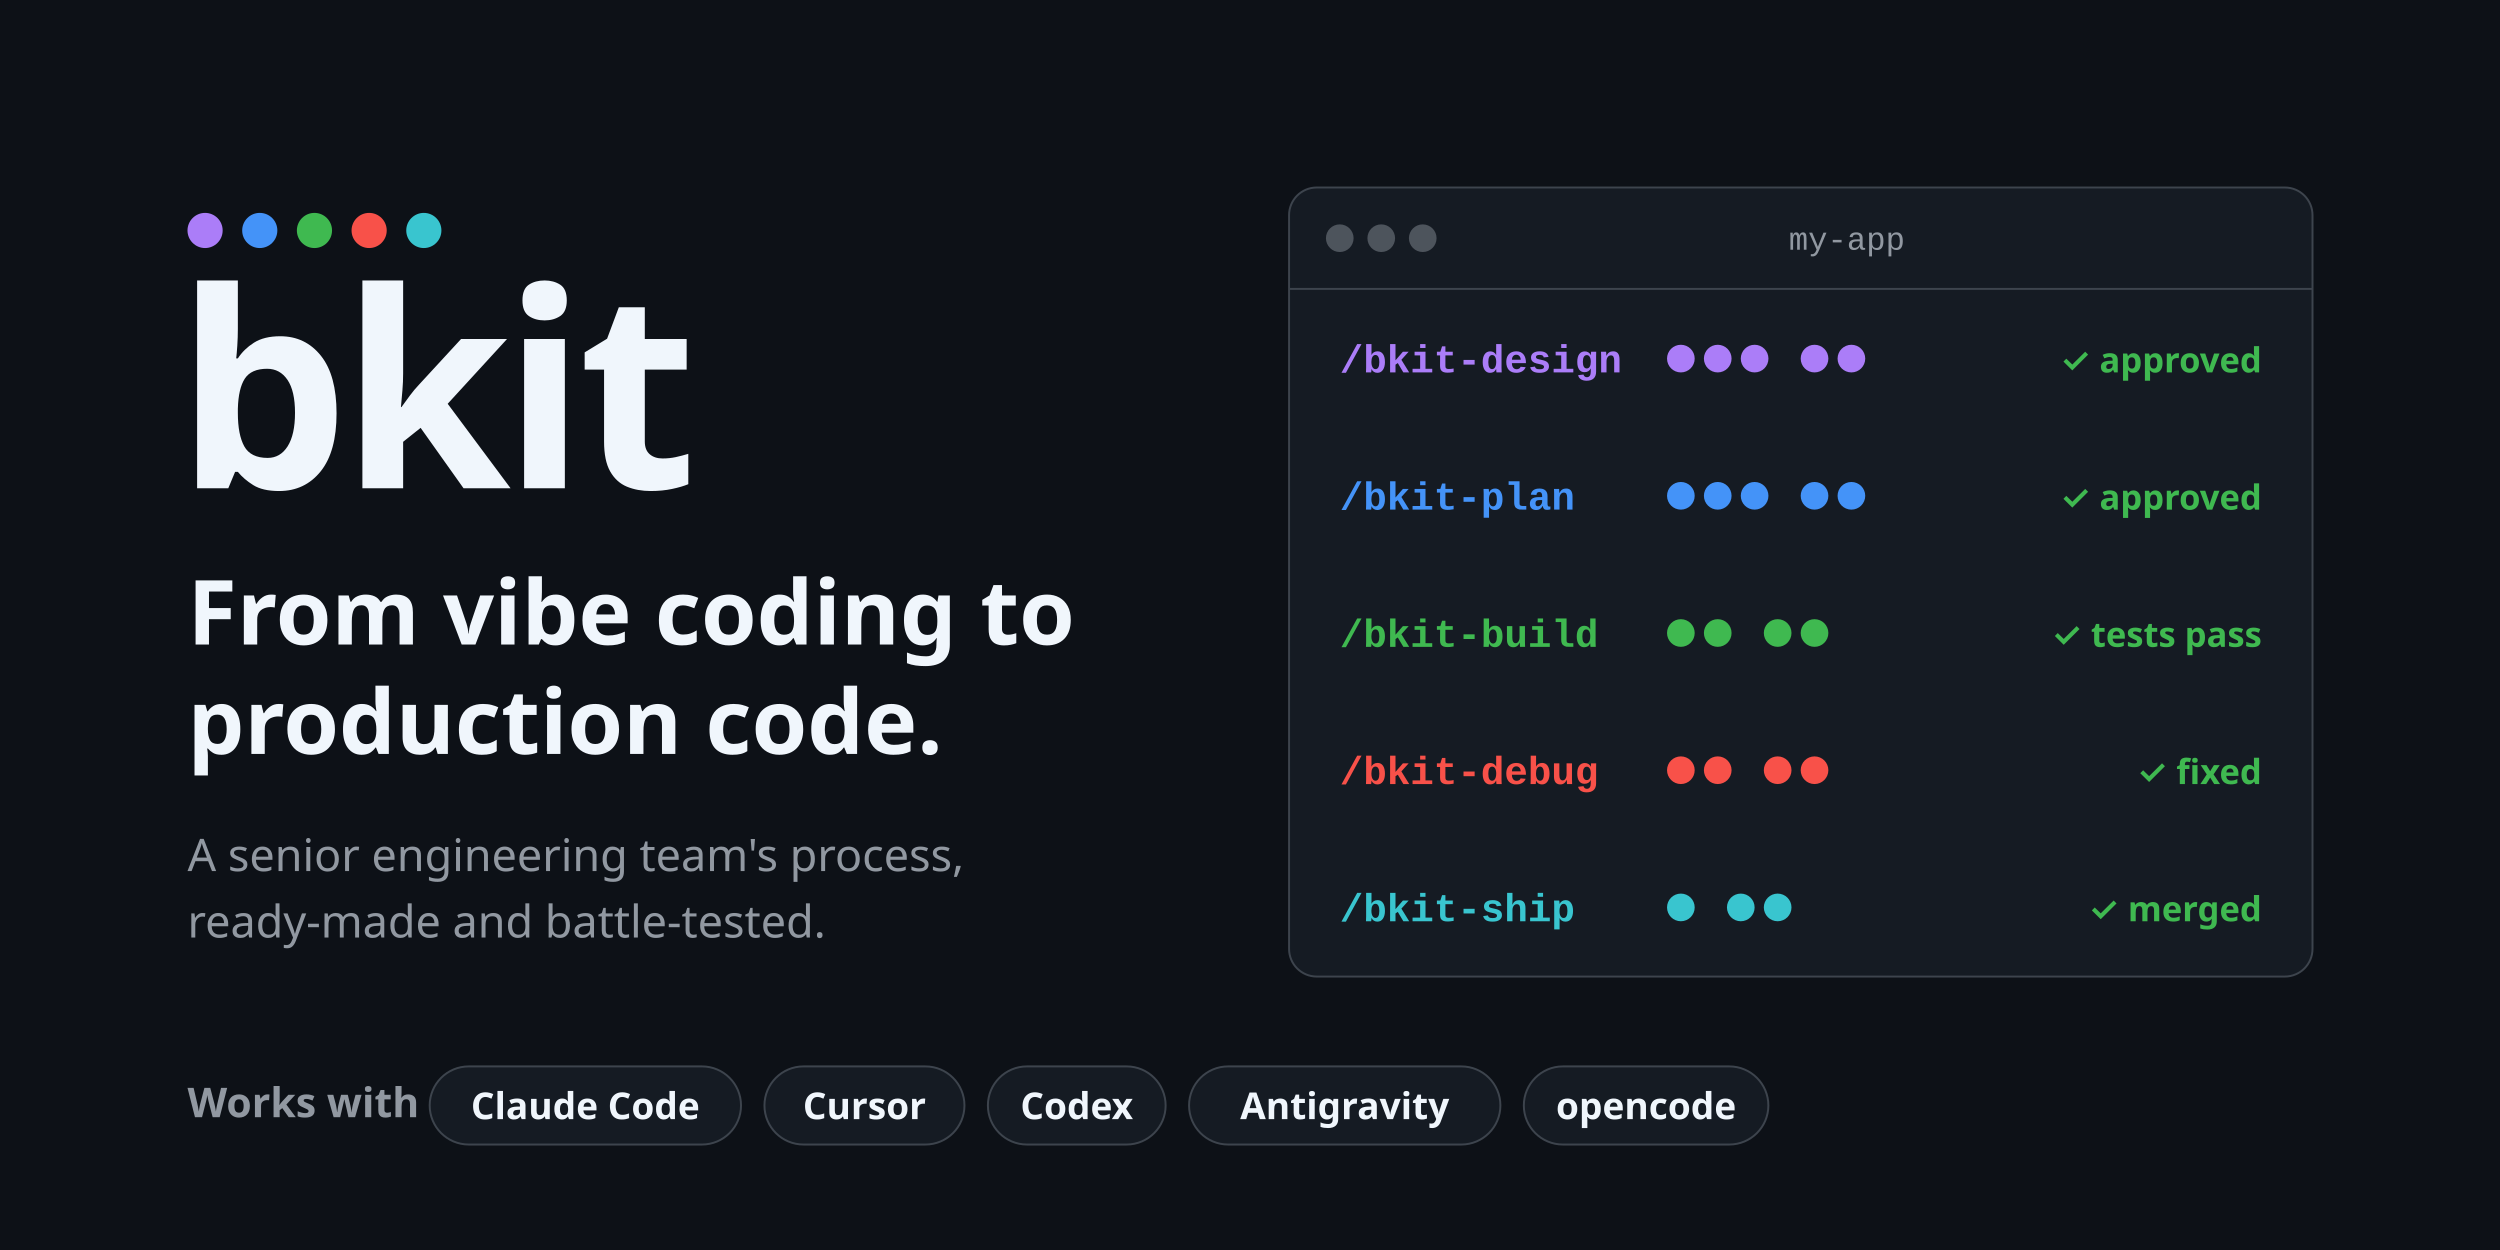
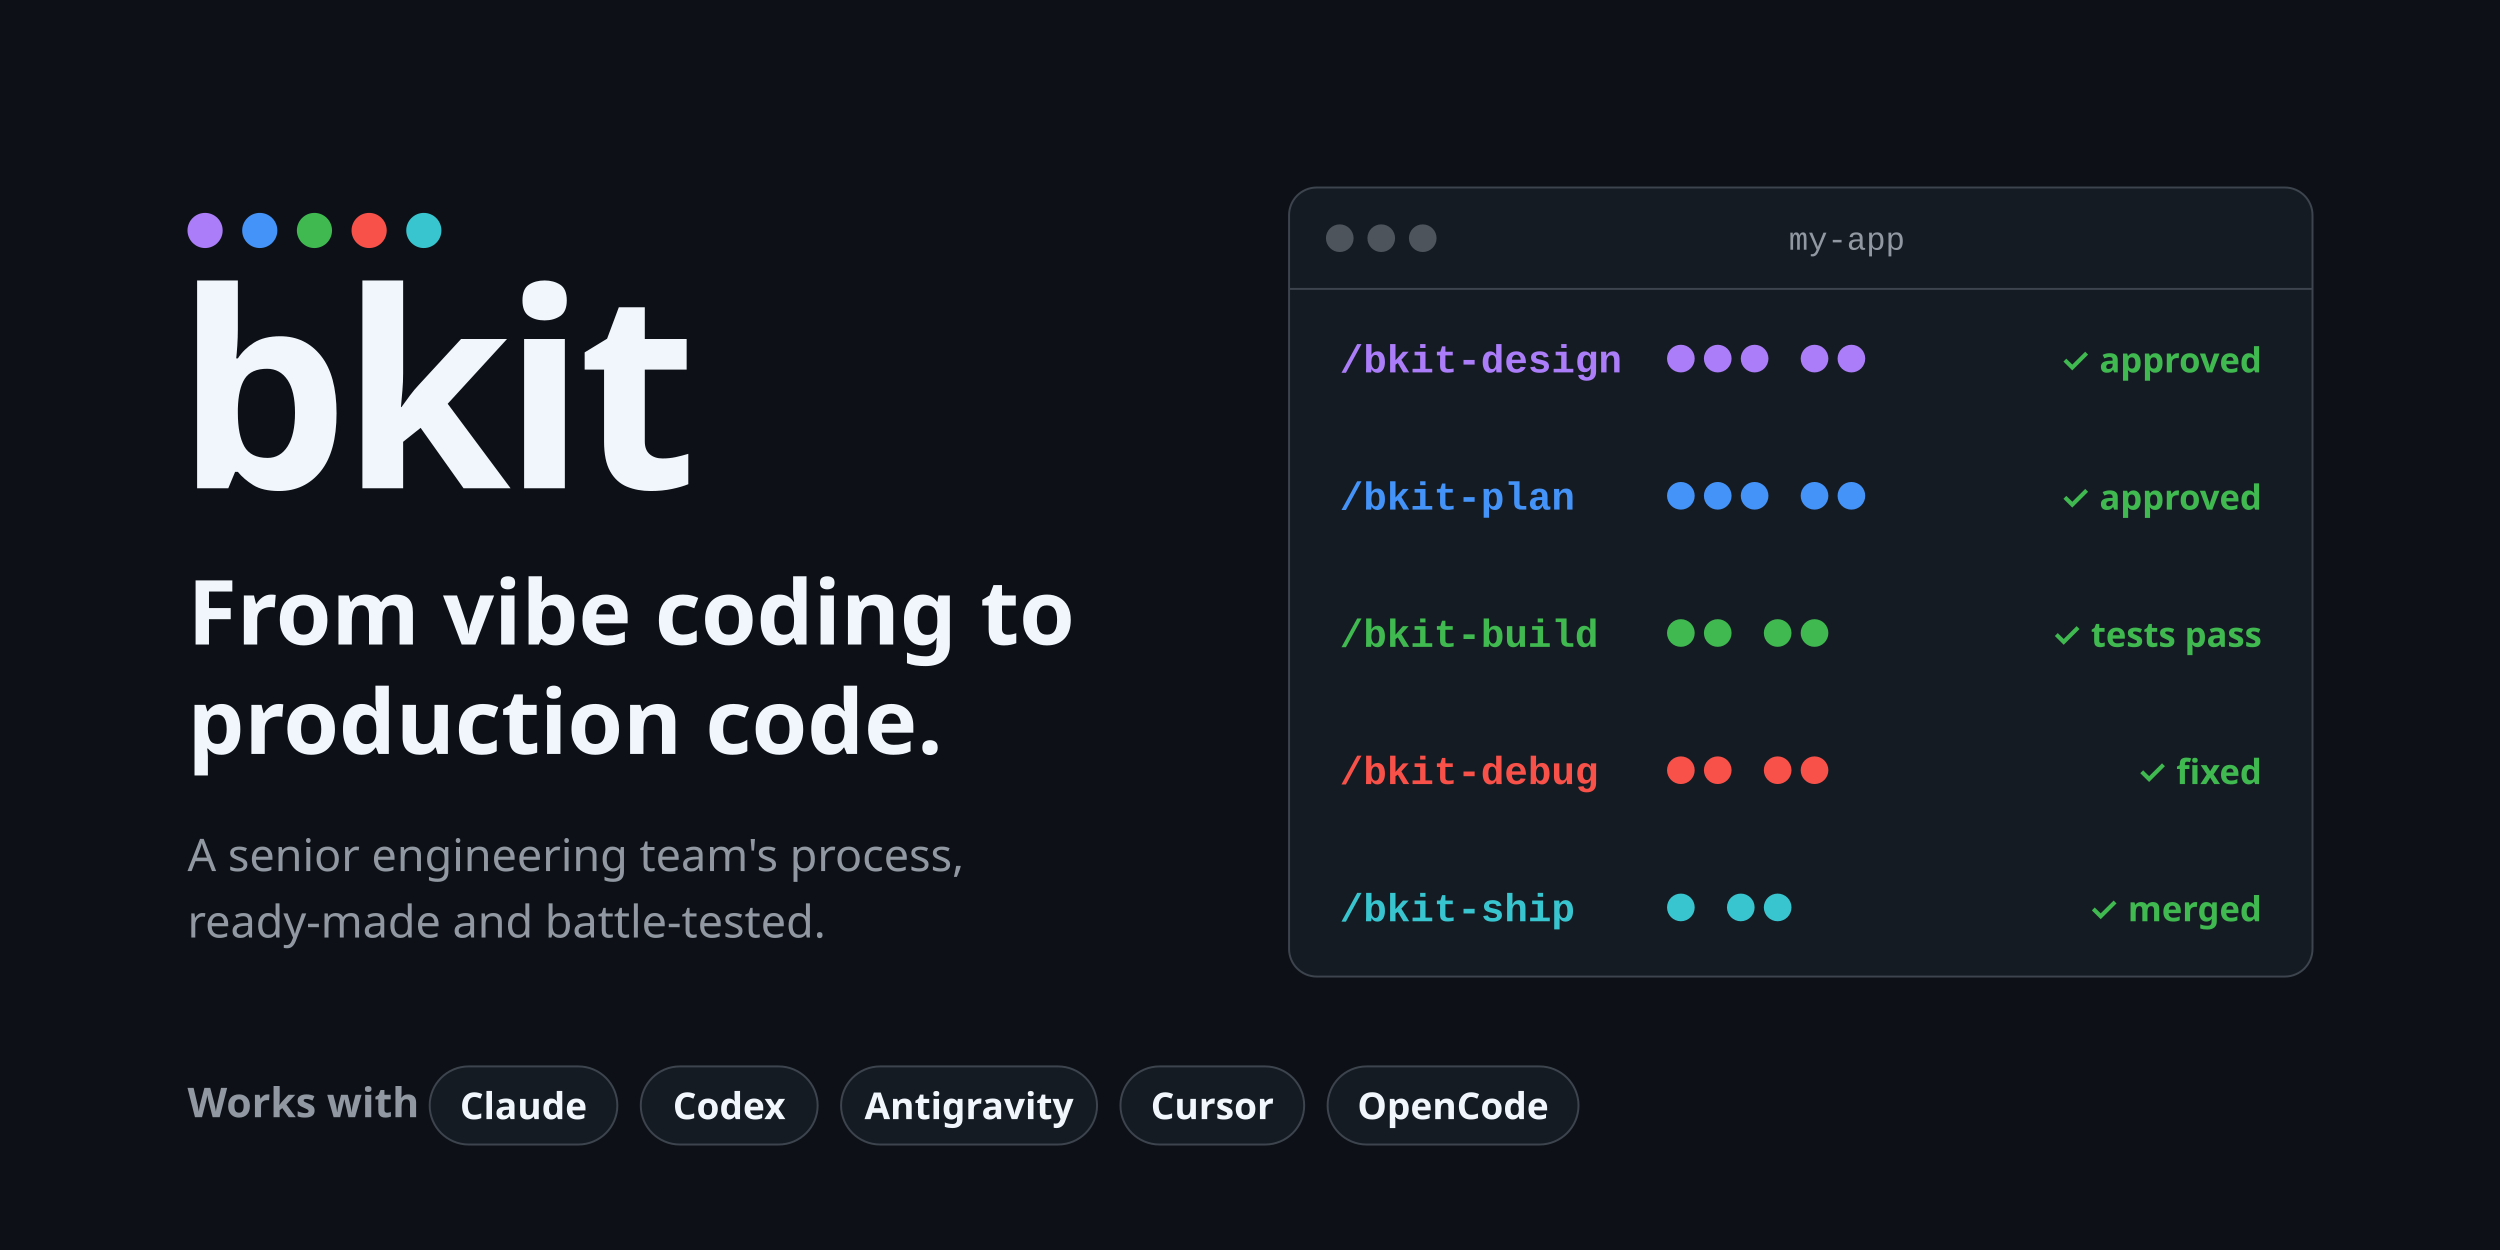
- <svg xmlns="http://www.w3.org/2000/svg" width="1280" height="640" viewBox="0 0 1280 640" role="img" aria-label="bkit — from vibe coding to production code. A senior engineering team's process, ready-made, run by AI agents and battle-tested over more than 2,000 commits. Works with Claude Code, Cursor, Codex, Antigravity and opencode.">
+ <svg xmlns="http://www.w3.org/2000/svg" width="1280" height="640" viewBox="0 0 1280 640" role="img" aria-label="bkit — from vibe coding to production code. A senior engineering team's process, ready-made, run by AI agents and battle-tested over more than 2,000 commits. Works with Claude, Codex, Antigravity, Cursor and OpenCode.">
  <rect width="1280" height="640" fill="#0d1117" />
  <circle cx="105" cy="118" r="9" fill="#ab7df8" />
  <circle cx="133" cy="118" r="9" fill="#4493f8" />
  <circle cx="161" cy="118" r="9" fill="#3fb950" />
  <circle cx="189" cy="118" r="9" fill="#f85149" />
  <circle cx="217" cy="118" r="9" fill="#39c5cf" />
  <text x="90" y="250" font-family="-apple-system, BlinkMacSystemFont, 'Segoe UI', 'Noto Sans', Helvetica, Arial, sans-serif" font-size="140" font-weight="800" fill="#f0f6fc" text-anchor="start" letter-spacing="-4">bkit</text>
  <text x="96" y="330" font-family="-apple-system, BlinkMacSystemFont, 'Segoe UI', 'Noto Sans', Helvetica, Arial, sans-serif" font-size="46" font-weight="700" fill="#f0f6fc" text-anchor="start">From vibe coding to</text>
  <text x="96" y="386" font-family="-apple-system, BlinkMacSystemFont, 'Segoe UI', 'Noto Sans', Helvetica, Arial, sans-serif" font-size="46" font-weight="700" fill="#f0f6fc" text-anchor="start">production code.</text>
  <text x="96" y="446" font-family="-apple-system, BlinkMacSystemFont, 'Segoe UI', 'Noto Sans', Helvetica, Arial, sans-serif" font-size="23" font-weight="400" fill="#9198a1" text-anchor="start">A senior engineering team's process,</text>
  <text x="96" y="480" font-family="-apple-system, BlinkMacSystemFont, 'Segoe UI', 'Noto Sans', Helvetica, Arial, sans-serif" font-size="23" font-weight="400" fill="#9198a1" text-anchor="start">ready-made and battle-tested.</text>
  <rect x="660" y="96" width="524" height="404" rx="14.16" fill="#151b23" stroke="#3d444d" />
  <circle cx="685.96" cy="121.96" r="7.08" fill="#9198a1" opacity="0.45" />
  <circle cx="707.2" cy="121.96" r="7.08" fill="#9198a1" opacity="0.45" />
  <circle cx="728.44" cy="121.96" r="7.08" fill="#9198a1" opacity="0.45" />
  <text x="945.6" y="127.86" font-family="ui-monospace, SFMono-Regular, 'SF Mono', Menlo, Consolas, 'Liberation Mono', monospace" font-size="16.52" font-weight="400" fill="#9198a1" text-anchor="middle">my-app</text>
  <line x1="660" y1="147.92" x2="1184" y2="147.92" stroke="#3d444d" />
  <text x="685.96" y="190.683" font-family="ui-monospace, SFMono-Regular, 'SF Mono', Menlo, Consolas, 'Liberation Mono', monospace" font-size="20.06" font-weight="600" fill="#ab7df8" text-anchor="start">/bkit-design</text>
  <circle cx="860.6" cy="183.603" r="7.08" fill="#ab7df8" />
  <circle cx="879.48" cy="183.603" r="7.08" fill="#ab7df8" />
  <circle cx="898.36" cy="183.603" r="7.08" fill="#ab7df8" />
  <circle cx="929.04" cy="183.603" r="7.08" fill="#ab7df8" />
  <circle cx="947.92" cy="183.603" r="7.08" fill="#ab7df8" />
  <text x="1158.04" y="190.683" font-family="-apple-system, BlinkMacSystemFont, 'Segoe UI', 'Noto Sans', Helvetica, Arial, sans-serif" font-size="17.7" font-weight="600" fill="#3fb950" text-anchor="end">✓ approved</text>
  <text x="685.96" y="260.932" font-family="ui-monospace, SFMono-Regular, 'SF Mono', Menlo, Consolas, 'Liberation Mono', monospace" font-size="20.06" font-weight="600" fill="#4493f8" text-anchor="start">/bkit-plan</text>
  <circle cx="860.6" cy="253.852" r="7.08" fill="#4493f8" />
  <circle cx="879.48" cy="253.852" r="7.08" fill="#4493f8" />
  <circle cx="898.36" cy="253.852" r="7.08" fill="#4493f8" />
  <circle cx="929.04" cy="253.852" r="7.08" fill="#4493f8" />
  <circle cx="947.92" cy="253.852" r="7.08" fill="#4493f8" />
  <text x="1158.04" y="260.932" font-family="-apple-system, BlinkMacSystemFont, 'Segoe UI', 'Noto Sans', Helvetica, Arial, sans-serif" font-size="17.7" font-weight="600" fill="#3fb950" text-anchor="end">✓ approved</text>
  <text x="685.96" y="331.182" font-family="ui-monospace, SFMono-Regular, 'SF Mono', Menlo, Consolas, 'Liberation Mono', monospace" font-size="20.06" font-weight="600" fill="#3fb950" text-anchor="start">/bkit-build</text>
  <circle cx="860.6" cy="324.102" r="7.08" fill="#3fb950" />
  <circle cx="879.48" cy="324.102" r="7.08" fill="#3fb950" />
  <circle cx="910.16" cy="324.102" r="7.08" fill="#3fb950" />
  <circle cx="929.04" cy="324.102" r="7.08" fill="#3fb950" />
  <text x="1158.04" y="331.182" font-family="-apple-system, BlinkMacSystemFont, 'Segoe UI', 'Noto Sans', Helvetica, Arial, sans-serif" font-size="17.7" font-weight="600" fill="#3fb950" text-anchor="end">✓ tests pass</text>
  <text x="685.96" y="401.431" font-family="ui-monospace, SFMono-Regular, 'SF Mono', Menlo, Consolas, 'Liberation Mono', monospace" font-size="20.06" font-weight="600" fill="#f85149" text-anchor="start">/bkit-debug</text>
  <circle cx="860.6" cy="394.351" r="7.08" fill="#f85149" />
  <circle cx="879.48" cy="394.351" r="7.08" fill="#f85149" />
  <circle cx="910.16" cy="394.351" r="7.08" fill="#f85149" />
  <circle cx="929.04" cy="394.351" r="7.08" fill="#f85149" />
  <text x="1158.04" y="401.431" font-family="-apple-system, BlinkMacSystemFont, 'Segoe UI', 'Noto Sans', Helvetica, Arial, sans-serif" font-size="17.7" font-weight="600" fill="#3fb950" text-anchor="end">✓ fixed</text>
  <text x="685.96" y="471.68" font-family="ui-monospace, SFMono-Regular, 'SF Mono', Menlo, Consolas, 'Liberation Mono', monospace" font-size="20.06" font-weight="600" fill="#39c5cf" text-anchor="start">/bkit-ship</text>
  <circle cx="860.6" cy="464.6" r="7.08" fill="#39c5cf" />
  <circle cx="891.28" cy="464.6" r="7.08" fill="#39c5cf" />
  <circle cx="910.16" cy="464.6" r="7.08" fill="#39c5cf" />
  <text x="1158.04" y="471.68" font-family="-apple-system, BlinkMacSystemFont, 'Segoe UI', 'Noto Sans', Helvetica, Arial, sans-serif" font-size="17.7" font-weight="600" fill="#3fb950" text-anchor="end">✓ merged</text>
  <text x="96" y="572" font-family="-apple-system, BlinkMacSystemFont, 'Segoe UI', 'Noto Sans', Helvetica, Arial, sans-serif" font-size="21" font-weight="600" fill="#9198a1" text-anchor="start">Works with</text>
-   <rect x="220" y="546" width="159.4" height="40" rx="20" fill="#151b23" stroke="#3d444d" />
-   <text x="299.7" y="573" font-family="-apple-system, BlinkMacSystemFont, 'Segoe UI', 'Noto Sans', Helvetica, Arial, sans-serif" font-size="19" font-weight="600" fill="#f0f6fc" text-anchor="middle">Claude Code</text>
-   <rect x="391.4" y="546" width="102.4" height="40" rx="20" fill="#151b23" stroke="#3d444d" />
-   <text x="442.6" y="573" font-family="-apple-system, BlinkMacSystemFont, 'Segoe UI', 'Noto Sans', Helvetica, Arial, sans-serif" font-size="19" font-weight="600" fill="#f0f6fc" text-anchor="middle">Cursor</text>
-   <rect x="505.8" y="546" width="91" height="40" rx="20" fill="#151b23" stroke="#3d444d" />
-   <text x="551.3" y="573" font-family="-apple-system, BlinkMacSystemFont, 'Segoe UI', 'Noto Sans', Helvetica, Arial, sans-serif" font-size="19" font-weight="600" fill="#f0f6fc" text-anchor="middle">Codex</text>
-   <rect x="608.8" y="546" width="159.4" height="40" rx="20" fill="#151b23" stroke="#3d444d" />
-   <text x="688.5" y="573" font-family="-apple-system, BlinkMacSystemFont, 'Segoe UI', 'Noto Sans', Helvetica, Arial, sans-serif" font-size="19" font-weight="600" fill="#f0f6fc" text-anchor="middle">Antigravity</text>
-   <rect x="780.2" y="546" width="125.2" height="40" rx="20" fill="#151b23" stroke="#3d444d" />
-   <text x="842.8" y="573" font-family="-apple-system, BlinkMacSystemFont, 'Segoe UI', 'Noto Sans', Helvetica, Arial, sans-serif" font-size="19" font-weight="600" fill="#f0f6fc" text-anchor="middle">opencode</text>
+   <rect x="220" y="546" width="96.08" height="40" rx="20" fill="#151b23" stroke="#3d444d" />
+   <text x="268.04" y="573" font-family="-apple-system, BlinkMacSystemFont, 'Segoe UI', 'Noto Sans', Helvetica, Arial, sans-serif" font-size="19" font-weight="600" fill="#f0f6fc" text-anchor="middle">Claude</text>
+   <rect x="328.08" y="546" width="90.55" height="40" rx="20" fill="#151b23" stroke="#3d444d" />
+   <text x="373.355" y="573" font-family="-apple-system, BlinkMacSystemFont, 'Segoe UI', 'Noto Sans', Helvetica, Arial, sans-serif" font-size="19" font-weight="600" fill="#f0f6fc" text-anchor="middle">Codex</text>
+   <rect x="430.63" y="546" width="131.05" height="40" rx="20" fill="#151b23" stroke="#3d444d" />
+   <text x="496.155" y="573" font-family="-apple-system, BlinkMacSystemFont, 'Segoe UI', 'Noto Sans', Helvetica, Arial, sans-serif" font-size="19" font-weight="600" fill="#f0f6fc" text-anchor="middle">Antigravity</text>
+   <rect x="573.68" y="546" width="94.06" height="40" rx="20" fill="#151b23" stroke="#3d444d" />
+   <text x="620.71" y="573" font-family="-apple-system, BlinkMacSystemFont, 'Segoe UI', 'Noto Sans', Helvetica, Arial, sans-serif" font-size="19" font-weight="600" fill="#f0f6fc" text-anchor="middle">Cursor</text>
+   <rect x="679.74" y="546" width="128.45" height="40" rx="20" fill="#151b23" stroke="#3d444d" />
+   <text x="743.965" y="573" font-family="-apple-system, BlinkMacSystemFont, 'Segoe UI', 'Noto Sans', Helvetica, Arial, sans-serif" font-size="19" font-weight="600" fill="#f0f6fc" text-anchor="middle">OpenCode</text>
</svg>
